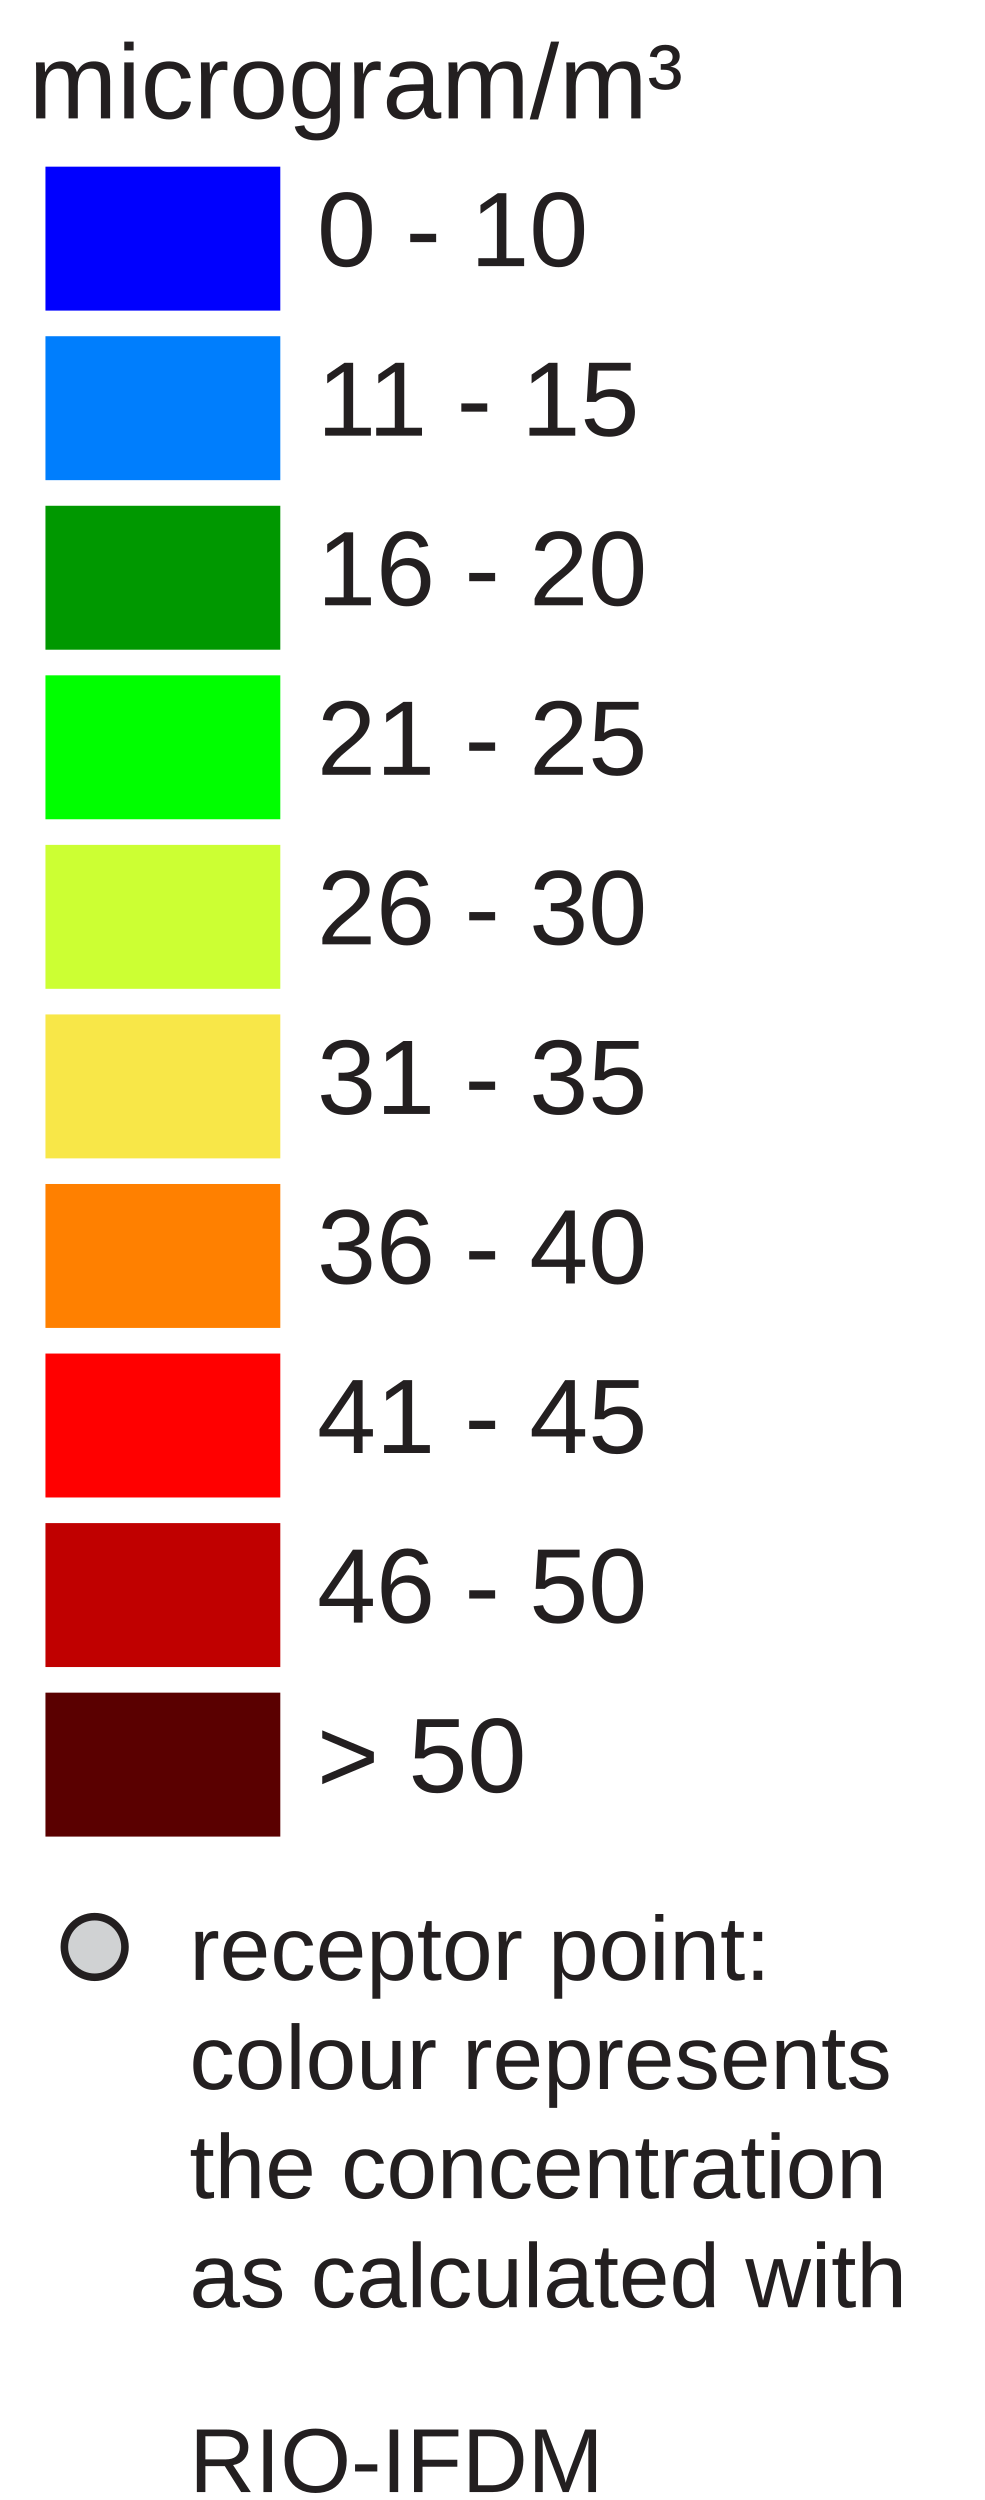
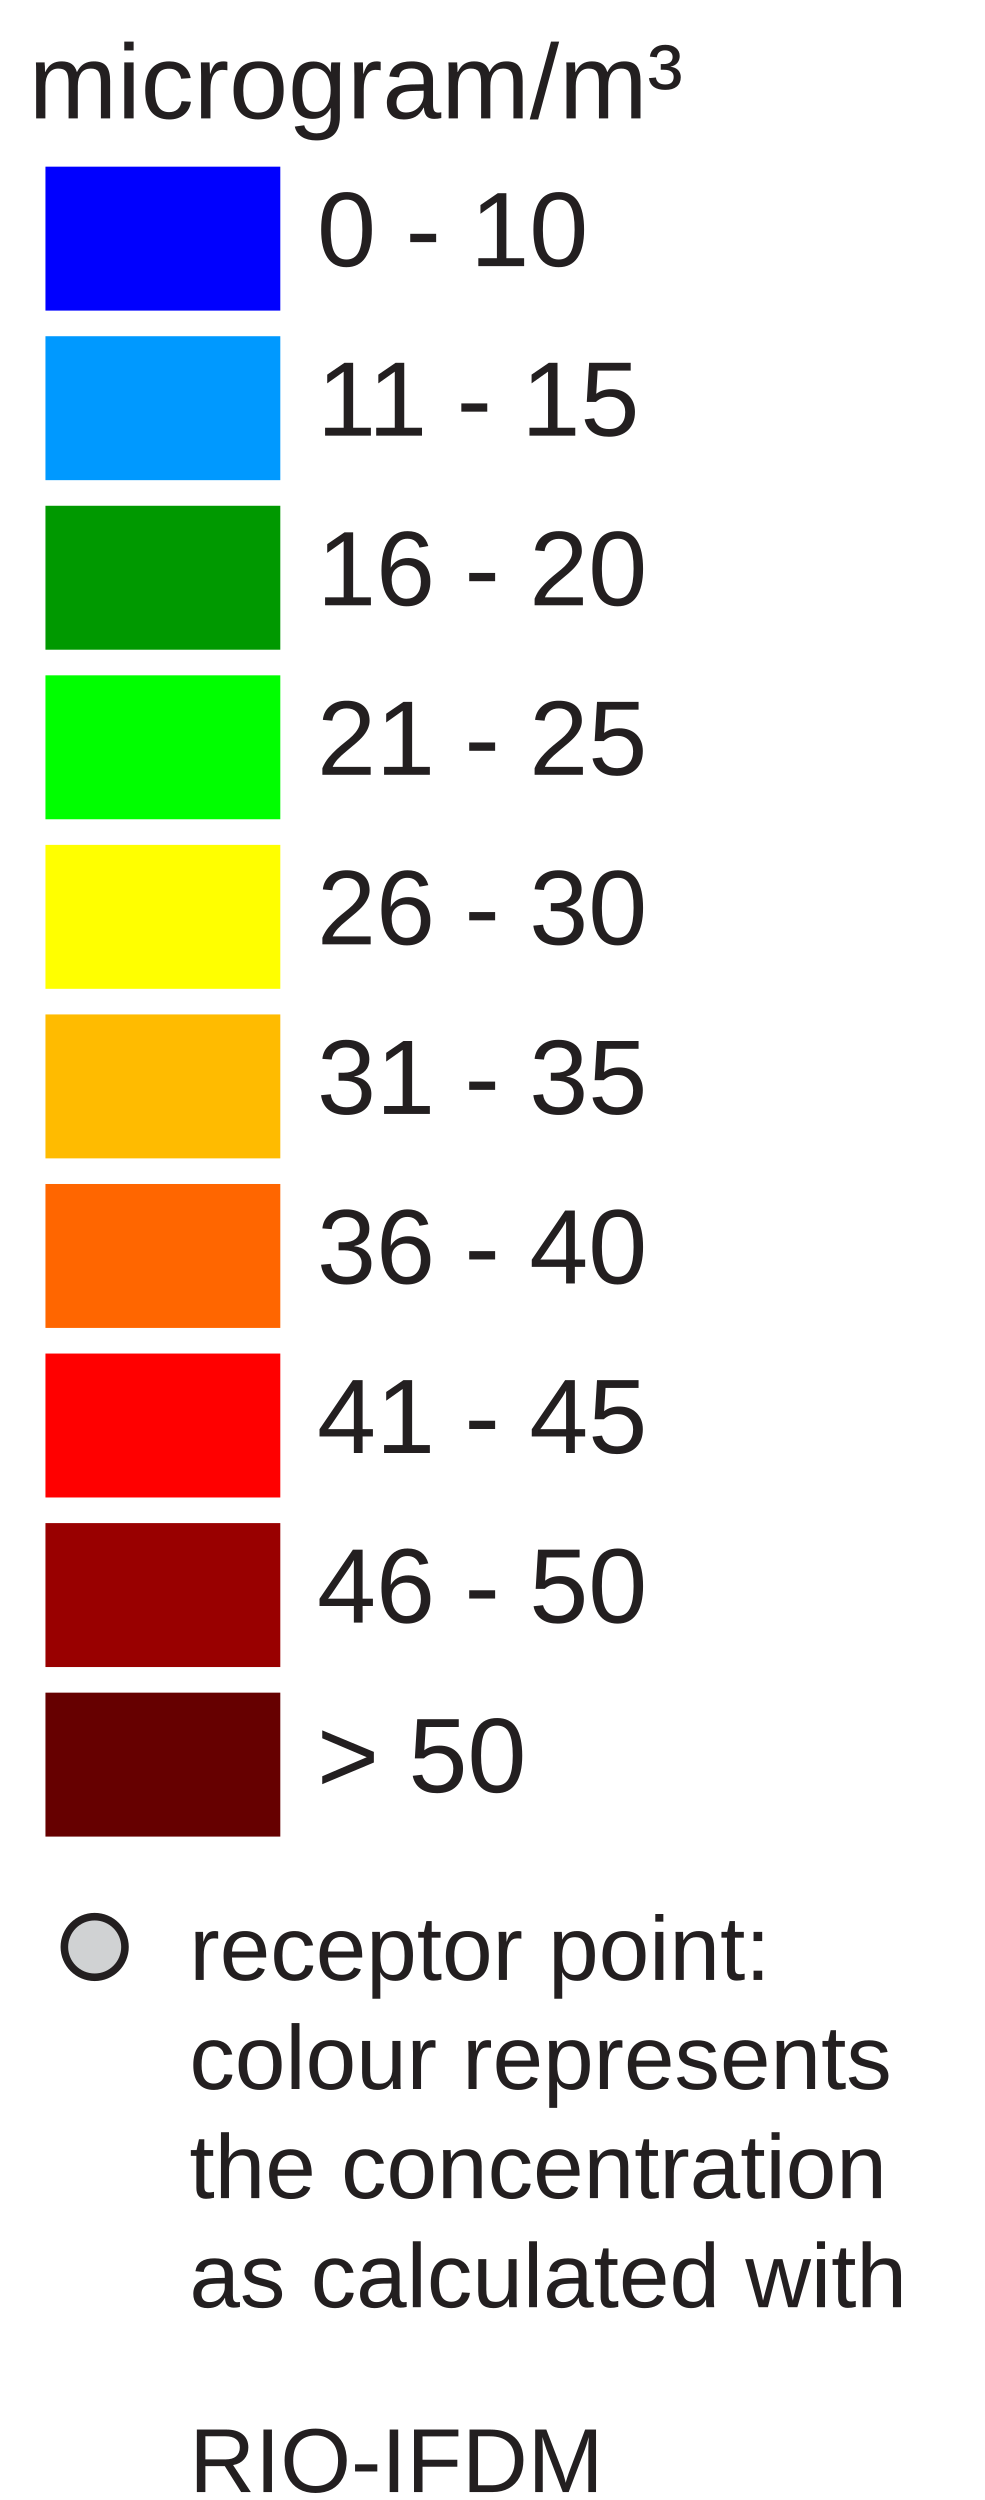
<svg xmlns="http://www.w3.org/2000/svg" version="1.1" id="Layer_1" x="0px" y="0px" width="130px" height="330px" viewBox="0 0 130 330" enable-background="new 0 0 130 330" xml:space="preserve">
  <rect x="6" y="22" fill="#0000FF" width="31" height="19" />
-   <rect x="6" y="44.381" fill="#007EFD" width="31" height="19" />
-   <rect x="6" y="66.762" fill="#009800" width="31" height="19" />
+   <rect x="6" y="44.381" fill="#0099FF" width="31" height="19" />
+   <rect x="6" y="66.762" fill="#009900" width="31" height="19" />
  <rect x="6" y="89.143" fill="#00FF00" width="31" height="19" />
-   <rect x="6" y="111.524" fill="#CCFF33" width="31" height="19" />
-   <rect x="6" y="133.905" fill="#F8E748" width="31" height="19" />
-   <rect x="6" y="156.286" fill="#FF8000" width="31" height="19" />
+   <rect x="6" y="111.524" fill="#FFFF00" width="31" height="19" />
+   <rect x="6" y="133.905" fill="#FFBB00" width="31" height="19" />
+   <rect x="6" y="156.286" fill="#FF6600" width="31" height="19" />
  <rect x="6" y="178.668" fill="#FF0000" width="31" height="19" />
-   <rect x="6" y="201.049" fill="#C00000" width="31" height="19" />
-   <rect x="6" y="223.43" fill="#5A0000" width="31" height="19" />
+   <rect x="6" y="201.049" fill="#990000" width="31" height="19" />
+   <rect x="6" y="223.43" fill="#660000" width="31" height="19" />
  <text transform="matrix(1 0 0 1 41.8491 35.1304)" fill="#231F20" font-family="Arial" font-size="14">0 - 10</text>
  <text transform="matrix(1 0 0 1 41.8491 57.5112)" fill="#231F20" font-family="Arial" font-size="14">11 - 15</text>
  <text transform="matrix(1 0 0 1 41.8491 79.8926)" fill="#231F20" font-family="Arial" font-size="14">16 - 20</text>
  <text transform="matrix(1 0 0 1 41.8491 102.2734)" fill="#231F20" font-family="Arial" font-size="14">21 - 25</text>
  <text transform="matrix(1 0 0 1 41.8491 124.6548)" fill="#231F20" font-family="Arial" font-size="14">26 - 30</text>
  <text transform="matrix(1 0 0 1 41.8491 147.0352)" fill="#231F20" font-family="Arial" font-size="14">31 - 35</text>
  <text transform="matrix(1 0 0 1 41.8491 169.417)" fill="#231F20" font-family="Arial" font-size="14">36 - 40</text>
  <text transform="matrix(1 0 0 1 41.8491 191.7988)" fill="#231F20" font-family="Arial" font-size="14">41 - 45</text>
  <text transform="matrix(1 0 0 1 41.8491 214.1797)" fill="#231F20" font-family="Arial" font-size="14">46 - 50</text>
  <text transform="matrix(1 0 0 1 41.8491 236.5605)" fill="#231F20" font-family="Arial" font-size="14">&gt; 50</text>
  <text font-size="14" font-family="Arial" transform="translate(3.8027 15.631)" fill="#231F20">microgram/m³</text>
  <circle fill="#D0D2D3" stroke="#231F20" stroke-miterlimit="10" cx="12.496" cy="257" r="4" />
  <text font-size="12" font-family="Arial" transform="translate(25 261.35)" fill="#231F20">receptor point:</text>
  <text font-size="12" font-family="Arial" transform="translate(25 275.75)" fill="#231F20">colour represents</text>
  <text font-size="12" font-family="Arial" transform="translate(25 290.15)" fill="#231F20">the concentration</text>
  <text font-size="12" font-family="Arial" transform="translate(25 304.55)" fill="#231F20">as calculated with</text>
  <text font-size="12" font-family="Arial" transform="translate(25 328.95)" fill="#231F20">RIO-IFDM</text>
</svg>
